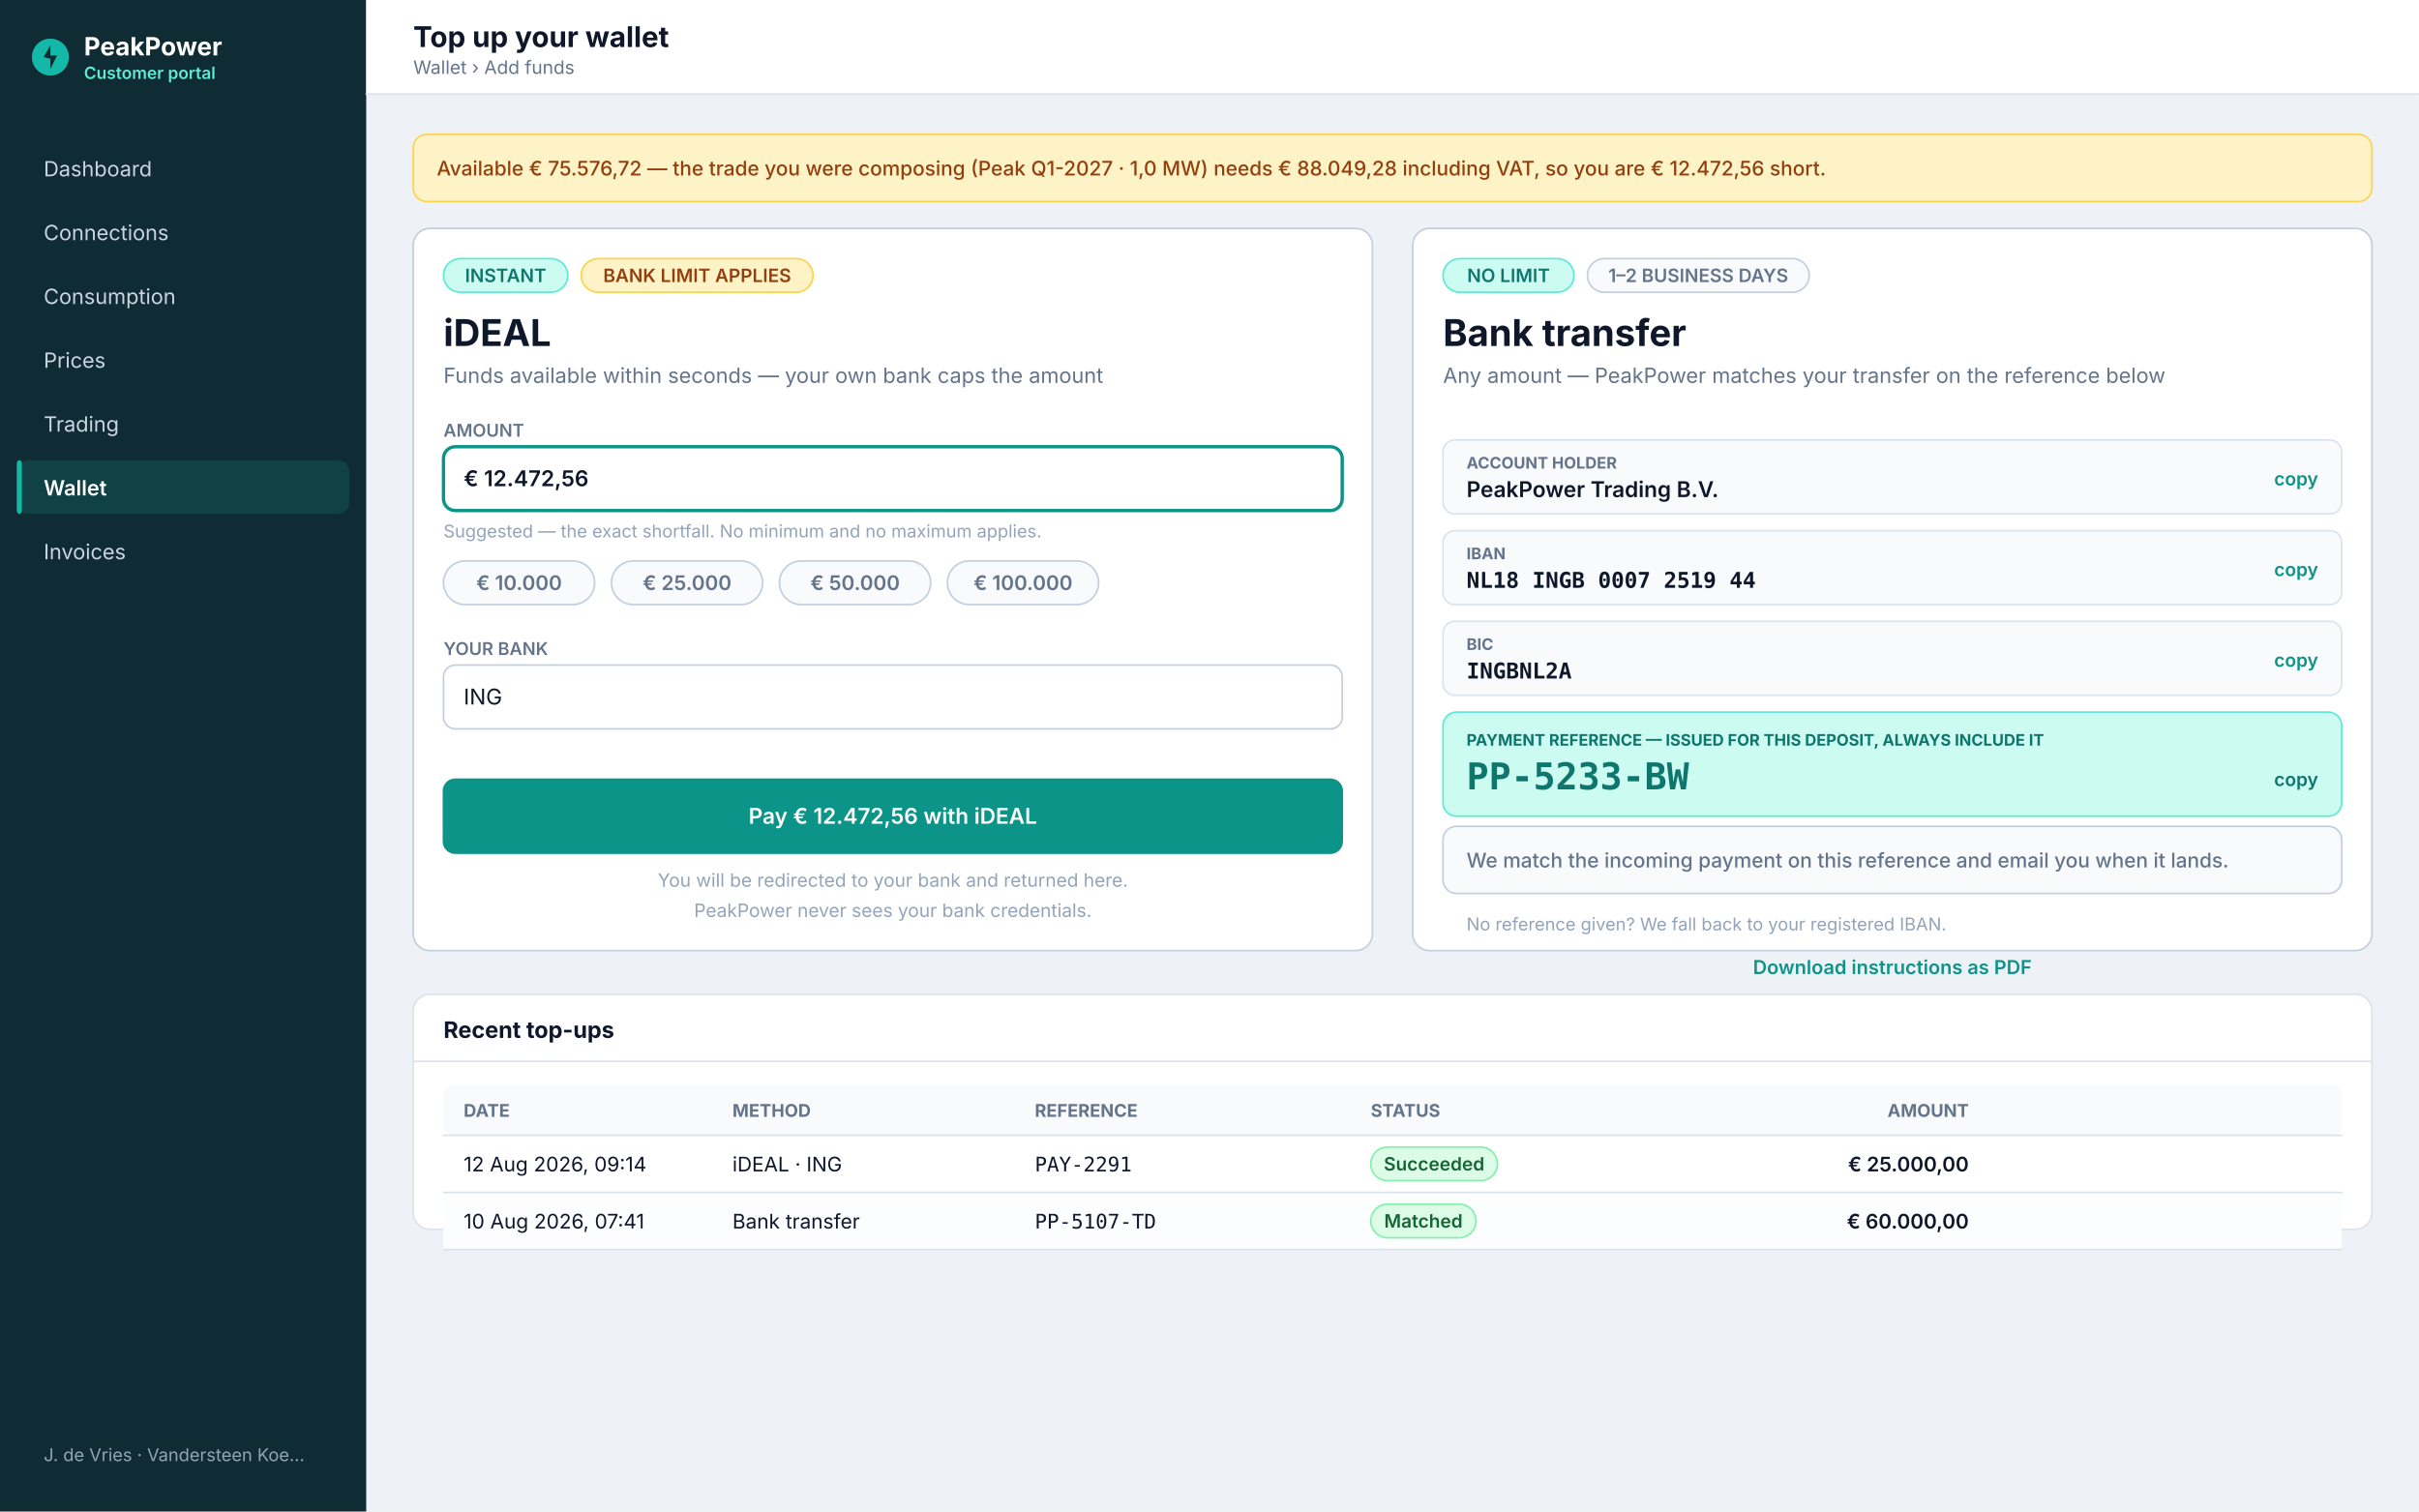
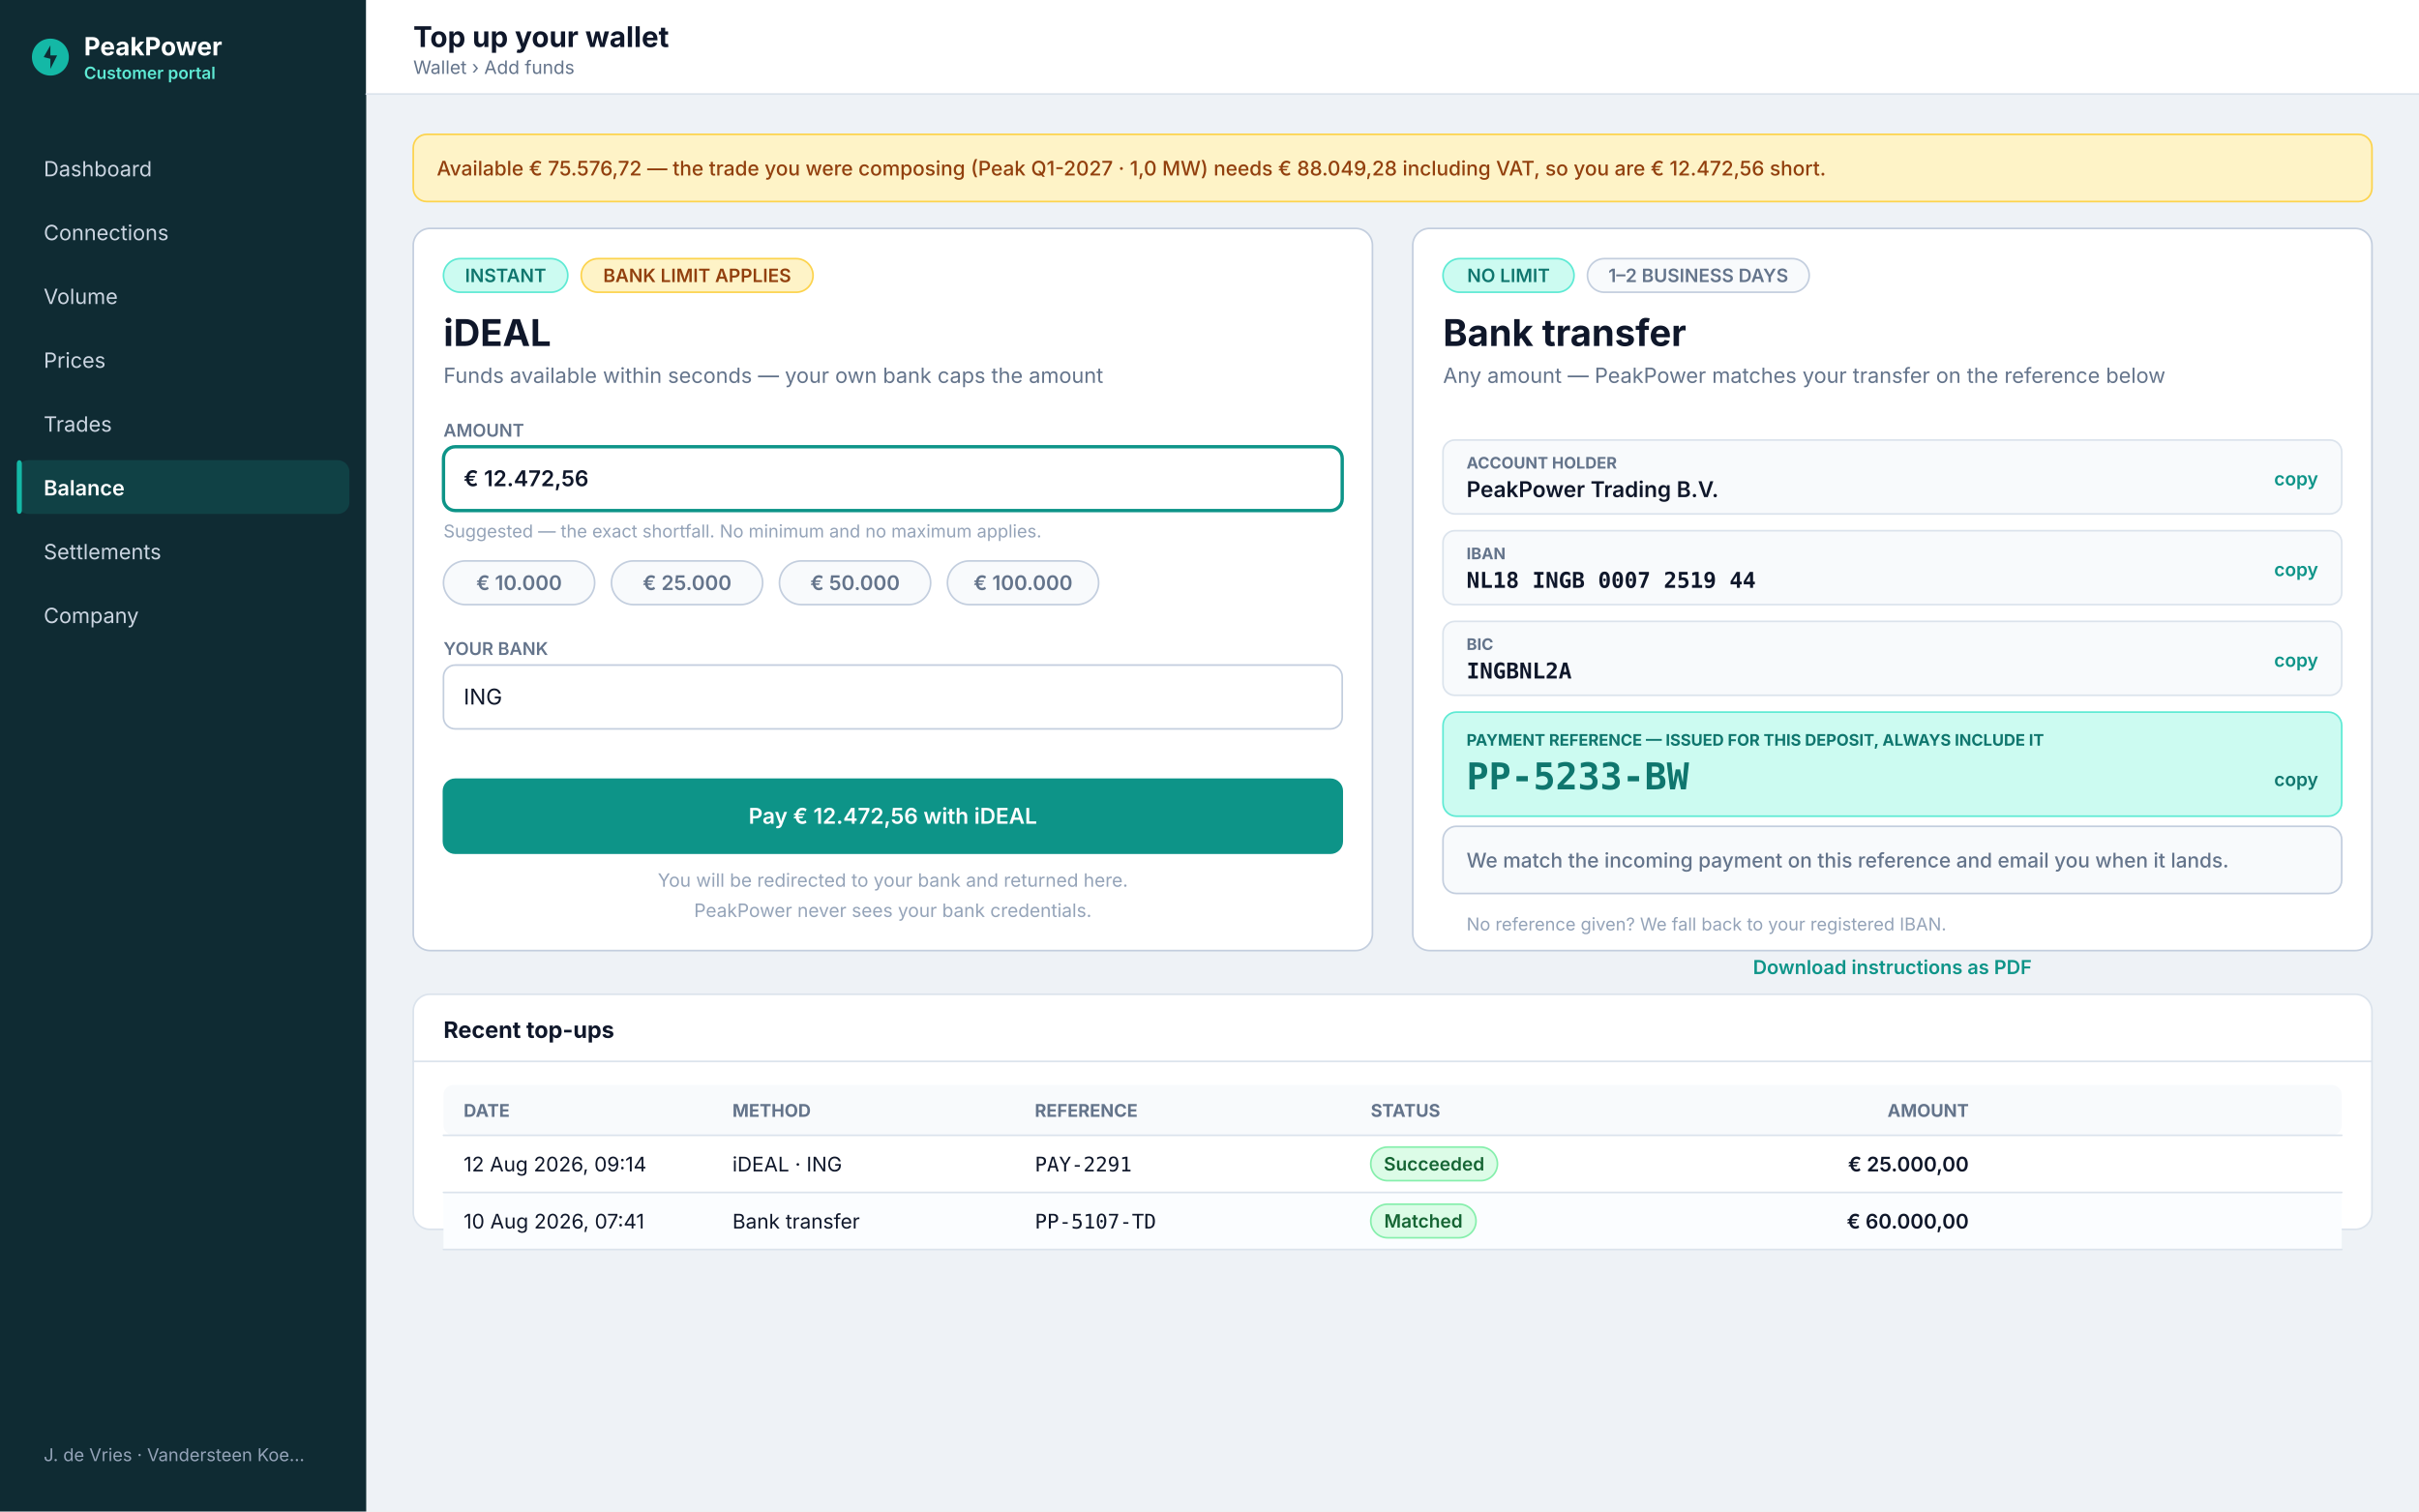
<svg xmlns="http://www.w3.org/2000/svg" viewBox="0 0 1440 900" width="1440" height="900" role="img" aria-label="Customer portal — wallet top-up">
  <rect x="0" y="0" width="1440" height="900" rx="0" fill="#eef2f6" stroke="none" />
  <rect x="0" y="0" width="218" height="900" rx="0" fill="#0f2b33" stroke="none" />
  <g>
    <circle cx="30" cy="34" r="11" fill="#14b8a6" stroke="none" stroke-width="1" />
    <path d="M 26 34 L 30 27 L 30 33 L 34 33 L 30 41 L 30 35 Z" fill="#0f2b33" stroke="none" stroke-width="2" stroke-linejoin="round" stroke-linecap="round" />
  </g>
  <text x="50" y="33" font-family="Inter, 'Segoe UI', -apple-system, BlinkMacSystemFont, 'Helvetica Neue', Arial, sans-serif" font-size="15" fill="#ffffff" font-weight="700" text-anchor="start">PeakPower</text>
  <text x="50" y="47" font-family="Inter, 'Segoe UI', -apple-system, BlinkMacSystemFont, 'Helvetica Neue', Arial, sans-serif" font-size="10" fill="#5eead4" font-weight="600" text-anchor="start">Customer portal</text>
  <text x="26" y="105" font-family="Inter, 'Segoe UI', -apple-system, BlinkMacSystemFont, 'Helvetica Neue', Arial, sans-serif" font-size="12.5" fill="#cbd5e1" font-weight="400" text-anchor="start">Dashboard</text>
  <text x="26" y="143" font-family="Inter, 'Segoe UI', -apple-system, BlinkMacSystemFont, 'Helvetica Neue', Arial, sans-serif" font-size="12.5" fill="#cbd5e1" font-weight="400" text-anchor="start">Connections</text>
-   <text x="26" y="181" font-family="Inter, 'Segoe UI', -apple-system, BlinkMacSystemFont, 'Helvetica Neue', Arial, sans-serif" font-size="12.5" fill="#cbd5e1" font-weight="400" text-anchor="start">Consumption</text>
+   <text x="26" y="181" font-family="Inter, 'Segoe UI', -apple-system, BlinkMacSystemFont, 'Helvetica Neue', Arial, sans-serif" font-size="12.5" fill="#cbd5e1" font-weight="400" text-anchor="start">Volume</text>
  <text x="26" y="219" font-family="Inter, 'Segoe UI', -apple-system, BlinkMacSystemFont, 'Helvetica Neue', Arial, sans-serif" font-size="12.5" fill="#cbd5e1" font-weight="400" text-anchor="start">Prices</text>
-   <text x="26" y="257" font-family="Inter, 'Segoe UI', -apple-system, BlinkMacSystemFont, 'Helvetica Neue', Arial, sans-serif" font-size="12.5" fill="#cbd5e1" font-weight="400" text-anchor="start">Trading</text>
+   <text x="26" y="257" font-family="Inter, 'Segoe UI', -apple-system, BlinkMacSystemFont, 'Helvetica Neue', Arial, sans-serif" font-size="12.5" fill="#cbd5e1" font-weight="400" text-anchor="start">Trades</text>
  <rect x="10" y="274" width="198" height="32" rx="7" fill="rgba(20,184,166,0.16)" stroke="none" />
  <rect x="10" y="274" width="3" height="32" rx="2" fill="#14b8a6" stroke="none" />
-   <text x="26" y="295" font-family="Inter, 'Segoe UI', -apple-system, BlinkMacSystemFont, 'Helvetica Neue', Arial, sans-serif" font-size="12.5" fill="#ffffff" font-weight="600" text-anchor="start">Wallet</text>
-   <text x="26" y="333" font-family="Inter, 'Segoe UI', -apple-system, BlinkMacSystemFont, 'Helvetica Neue', Arial, sans-serif" font-size="12.5" fill="#cbd5e1" font-weight="400" text-anchor="start">Invoices</text>
+   <text x="26" y="295" font-family="Inter, 'Segoe UI', -apple-system, BlinkMacSystemFont, 'Helvetica Neue', Arial, sans-serif" font-size="12.5" fill="#ffffff" font-weight="600" text-anchor="start">Balance</text>
+   <text x="26" y="333" font-family="Inter, 'Segoe UI', -apple-system, BlinkMacSystemFont, 'Helvetica Neue', Arial, sans-serif" font-size="12.5" fill="#cbd5e1" font-weight="400" text-anchor="start">Settlements</text>
+   <text x="26" y="371" font-family="Inter, 'Segoe UI', -apple-system, BlinkMacSystemFont, 'Helvetica Neue', Arial, sans-serif" font-size="12.5" fill="#cbd5e1" font-weight="400" text-anchor="start">Company</text>
  <text x="26" y="870" font-family="Inter, 'Segoe UI', -apple-system, BlinkMacSystemFont, 'Helvetica Neue', Arial, sans-serif" font-size="10.5" fill="#94a3b8" font-weight="400" text-anchor="start">J. de Vries · Vandersteen Koe…</text>
  <rect x="218" y="0" width="1222" height="56" rx="0" fill="#ffffff" stroke="none" />
  <line x1="218" y1="56" x2="1440" y2="56" stroke="#dbe3ec" stroke-width="1" stroke-linecap="round" />
  <text x="246" y="28" font-family="Inter, 'Segoe UI', -apple-system, BlinkMacSystemFont, 'Helvetica Neue', Arial, sans-serif" font-size="17" fill="#0f172a" font-weight="700" text-anchor="start">Top up your wallet</text>
  <text x="246" y="44" font-family="Inter, 'Segoe UI', -apple-system, BlinkMacSystemFont, 'Helvetica Neue', Arial, sans-serif" font-size="11" fill="#64748b" font-weight="400" text-anchor="start">Wallet › Add funds</text>
  <rect x="246" y="80" width="1166" height="40" rx="8" fill="#fef3c7" stroke="#fcd34d" stroke-width="1" />
  <text x="260" y="104.5" font-family="Inter, 'Segoe UI', -apple-system, BlinkMacSystemFont, 'Helvetica Neue', Arial, sans-serif" font-size="12" fill="#92400e" font-weight="500" text-anchor="start">Available € 75.576,72 — the trade you were composing (Peak Q1-2027 · 1,0 MW) needs € 88.049,28 including VAT, so you are € 12.472,56 short.</text>
  <rect x="246" y="136" width="571" height="430" rx="10" fill="#ffffff" stroke="#c3cede" stroke-width="1" />
  <rect x="264" y="154" width="74" height="20" rx="10" fill="#ccfbf1" stroke="#5eead4" stroke-width="1" />
  <text x="301" y="167.96" font-family="Inter, 'Segoe UI', -apple-system, BlinkMacSystemFont, 'Helvetica Neue', Arial, sans-serif" font-size="11" fill="#0f766e" font-weight="600" text-anchor="middle">INSTANT</text>
  <rect x="346" y="154" width="138" height="20" rx="10" fill="#fef3c7" stroke="#fcd34d" stroke-width="1" />
  <text x="415" y="167.96" font-family="Inter, 'Segoe UI', -apple-system, BlinkMacSystemFont, 'Helvetica Neue', Arial, sans-serif" font-size="11" fill="#92400e" font-weight="600" text-anchor="middle">BANK LIMIT APPLIES</text>
  <text x="264" y="206" font-family="Inter, 'Segoe UI', -apple-system, BlinkMacSystemFont, 'Helvetica Neue', Arial, sans-serif" font-size="22" fill="#0f172a" font-weight="700" text-anchor="start">iDEAL</text>
  <text x="264" y="228" font-family="Inter, 'Segoe UI', -apple-system, BlinkMacSystemFont, 'Helvetica Neue', Arial, sans-serif" font-size="12.5" fill="#64748b" font-weight="400" text-anchor="start">Funds available within seconds — your own bank caps the amount</text>
  <text x="264" y="260" font-family="Inter, 'Segoe UI', -apple-system, BlinkMacSystemFont, 'Helvetica Neue', Arial, sans-serif" font-size="10.5" fill="#64748b" font-weight="600" text-anchor="start">AMOUNT</text>
  <rect x="264" y="266" width="535" height="38" rx="7" fill="#ffffff" stroke="#0d9488" stroke-width="2" />
  <text x="276" y="289.5" font-family="Inter, 'Segoe UI', -apple-system, BlinkMacSystemFont, 'Helvetica Neue', Arial, sans-serif" font-size="13" fill="#0f172a" font-weight="600" text-anchor="start">€ 12.472,56</text>
  <text x="264" y="320" font-family="Inter, 'Segoe UI', -apple-system, BlinkMacSystemFont, 'Helvetica Neue', Arial, sans-serif" font-size="10.5" fill="#94a3b8" font-weight="400" text-anchor="start">Suggested — the exact shortfall. No minimum and no maximum applies.</text>
  <rect x="264" y="334" width="90" height="26" rx="13" fill="#f8fafc" stroke="#c3cede" stroke-width="1" />
  <text x="309" y="351.32" font-family="Inter, 'Segoe UI', -apple-system, BlinkMacSystemFont, 'Helvetica Neue', Arial, sans-serif" font-size="12" fill="#64748b" font-weight="600" text-anchor="middle">€ 10.000</text>
  <rect x="364" y="334" width="90" height="26" rx="13" fill="#f8fafc" stroke="#c3cede" stroke-width="1" />
  <text x="409" y="351.32" font-family="Inter, 'Segoe UI', -apple-system, BlinkMacSystemFont, 'Helvetica Neue', Arial, sans-serif" font-size="12" fill="#64748b" font-weight="600" text-anchor="middle">€ 25.000</text>
  <rect x="464" y="334" width="90" height="26" rx="13" fill="#f8fafc" stroke="#c3cede" stroke-width="1" />
  <text x="509" y="351.32" font-family="Inter, 'Segoe UI', -apple-system, BlinkMacSystemFont, 'Helvetica Neue', Arial, sans-serif" font-size="12" fill="#64748b" font-weight="600" text-anchor="middle">€ 50.000</text>
  <rect x="564" y="334" width="90" height="26" rx="13" fill="#f8fafc" stroke="#c3cede" stroke-width="1" />
  <text x="609" y="351.32" font-family="Inter, 'Segoe UI', -apple-system, BlinkMacSystemFont, 'Helvetica Neue', Arial, sans-serif" font-size="12" fill="#64748b" font-weight="600" text-anchor="middle">€ 100.000</text>
  <text x="264" y="390" font-family="Inter, 'Segoe UI', -apple-system, BlinkMacSystemFont, 'Helvetica Neue', Arial, sans-serif" font-size="10.5" fill="#64748b" font-weight="600" text-anchor="start">YOUR BANK</text>
  <rect x="264" y="396" width="535" height="38" rx="7" fill="#ffffff" stroke="#c3cede" stroke-width="1" />
  <text x="276" y="419.5" font-family="Inter, 'Segoe UI', -apple-system, BlinkMacSystemFont, 'Helvetica Neue', Arial, sans-serif" font-size="13" fill="#0f172a" font-weight="400" text-anchor="start">ING</text>
  <rect x="264" y="464" width="535" height="44" rx="7" fill="#0d9488" stroke="#0d9488" stroke-width="1" />
  <text x="531.5" y="490.5" font-family="Inter, 'Segoe UI', -apple-system, BlinkMacSystemFont, 'Helvetica Neue', Arial, sans-serif" font-size="13" fill="#ffffff" font-weight="600" text-anchor="middle">Pay € 12.472,56 with iDEAL</text>
  <text x="531.5" y="528" font-family="Inter, 'Segoe UI', -apple-system, BlinkMacSystemFont, 'Helvetica Neue', Arial, sans-serif" font-size="11" fill="#94a3b8" font-weight="400" text-anchor="middle">You will be redirected to your bank and returned here.</text>
  <text x="531.5" y="546" font-family="Inter, 'Segoe UI', -apple-system, BlinkMacSystemFont, 'Helvetica Neue', Arial, sans-serif" font-size="11" fill="#94a3b8" font-weight="400" text-anchor="middle">PeakPower never sees your bank credentials.</text>
  <rect x="841" y="136" width="571" height="430" rx="10" fill="#ffffff" stroke="#c3cede" stroke-width="1" />
  <rect x="859" y="154" width="78" height="20" rx="10" fill="#ccfbf1" stroke="#5eead4" stroke-width="1" />
  <text x="898" y="167.96" font-family="Inter, 'Segoe UI', -apple-system, BlinkMacSystemFont, 'Helvetica Neue', Arial, sans-serif" font-size="11" fill="#0f766e" font-weight="600" text-anchor="middle">NO LIMIT</text>
  <rect x="945" y="154" width="132" height="20" rx="10" fill="#f8fafc" stroke="#c3cede" stroke-width="1" />
  <text x="1011" y="167.96" font-family="Inter, 'Segoe UI', -apple-system, BlinkMacSystemFont, 'Helvetica Neue', Arial, sans-serif" font-size="11" fill="#64748b" font-weight="600" text-anchor="middle">1–2 BUSINESS DAYS</text>
  <text x="859" y="206" font-family="Inter, 'Segoe UI', -apple-system, BlinkMacSystemFont, 'Helvetica Neue', Arial, sans-serif" font-size="22" fill="#0f172a" font-weight="700" text-anchor="start">Bank transfer</text>
  <text x="859" y="228" font-family="Inter, 'Segoe UI', -apple-system, BlinkMacSystemFont, 'Helvetica Neue', Arial, sans-serif" font-size="12.5" fill="#64748b" font-weight="400" text-anchor="start">Any amount — PeakPower matches your transfer on the reference below</text>
  <rect x="859" y="262" width="535" height="44" rx="7" fill="#f8fafc" stroke="#dbe3ec" stroke-width="1" />
  <text x="873" y="279" font-family="Inter, 'Segoe UI', -apple-system, BlinkMacSystemFont, 'Helvetica Neue', Arial, sans-serif" font-size="9.5" fill="#64748b" font-weight="700" text-anchor="start">ACCOUNT HOLDER</text>
  <text x="873" y="296" font-family="Inter, 'Segoe UI', -apple-system, BlinkMacSystemFont, 'Helvetica Neue', Arial, sans-serif" font-size="13" fill="#0f172a" font-weight="600" text-anchor="start">PeakPower Trading B.V.</text>
  <text x="1380" y="289" font-family="Inter, 'Segoe UI', -apple-system, BlinkMacSystemFont, 'Helvetica Neue', Arial, sans-serif" font-size="11" fill="#0d9488" font-weight="600" text-anchor="end">copy</text>
  <rect x="859" y="316" width="535" height="44" rx="7" fill="#f8fafc" stroke="#dbe3ec" stroke-width="1" />
  <text x="873" y="333" font-family="Inter, 'Segoe UI', -apple-system, BlinkMacSystemFont, 'Helvetica Neue', Arial, sans-serif" font-size="9.5" fill="#64748b" font-weight="700" text-anchor="start">IBAN</text>
  <text x="873" y="350" font-family="'SF Mono', 'Cascadia Mono', Menlo, Consolas, monospace" font-size="13" fill="#0f172a" font-weight="600" text-anchor="start">NL18 INGB 0007 2519 44</text>
  <text x="1380" y="343" font-family="Inter, 'Segoe UI', -apple-system, BlinkMacSystemFont, 'Helvetica Neue', Arial, sans-serif" font-size="11" fill="#0d9488" font-weight="600" text-anchor="end">copy</text>
  <rect x="859" y="370" width="535" height="44" rx="7" fill="#f8fafc" stroke="#dbe3ec" stroke-width="1" />
  <text x="873" y="387" font-family="Inter, 'Segoe UI', -apple-system, BlinkMacSystemFont, 'Helvetica Neue', Arial, sans-serif" font-size="9.5" fill="#64748b" font-weight="700" text-anchor="start">BIC</text>
  <text x="873" y="404" font-family="'SF Mono', 'Cascadia Mono', Menlo, Consolas, monospace" font-size="13" fill="#0f172a" font-weight="600" text-anchor="start">INGBNL2A</text>
  <text x="1380" y="397" font-family="Inter, 'Segoe UI', -apple-system, BlinkMacSystemFont, 'Helvetica Neue', Arial, sans-serif" font-size="11" fill="#0d9488" font-weight="600" text-anchor="end">copy</text>
  <rect x="859" y="424" width="535" height="62" rx="8" fill="#ccfbf1" stroke="#5eead4" stroke-width="1" />
  <text x="873" y="444" font-family="Inter, 'Segoe UI', -apple-system, BlinkMacSystemFont, 'Helvetica Neue', Arial, sans-serif" font-size="9.5" fill="#0f766e" font-weight="700" text-anchor="start">PAYMENT REFERENCE — ISSUED FOR THIS DEPOSIT, ALWAYS INCLUDE IT</text>
  <text x="873" y="470" font-family="'SF Mono', 'Cascadia Mono', Menlo, Consolas, monospace" font-size="22" fill="#0f766e" font-weight="700" text-anchor="start">PP-5233-BW</text>
  <text x="1380" y="468" font-family="Inter, 'Segoe UI', -apple-system, BlinkMacSystemFont, 'Helvetica Neue', Arial, sans-serif" font-size="11" fill="#0f766e" font-weight="600" text-anchor="end">copy</text>
  <rect x="859" y="492" width="535" height="40" rx="8" fill="#f8fafc" stroke="#c3cede" stroke-width="1" />
  <text x="873" y="516.5" font-family="Inter, 'Segoe UI', -apple-system, BlinkMacSystemFont, 'Helvetica Neue', Arial, sans-serif" font-size="12" fill="#64748b" font-weight="500" text-anchor="start">We match the incoming payment on this reference and email you when it lands.</text>
  <text x="873" y="554" font-family="Inter, 'Segoe UI', -apple-system, BlinkMacSystemFont, 'Helvetica Neue', Arial, sans-serif" font-size="10.5" fill="#94a3b8" font-weight="400" text-anchor="start">No reference given? We fall back to your registered IBAN.</text>
  <text x="1126.5" y="580" font-family="Inter, 'Segoe UI', -apple-system, BlinkMacSystemFont, 'Helvetica Neue', Arial, sans-serif" font-size="11.5" fill="#0d9488" font-weight="600" text-anchor="middle">Download instructions as PDF</text>
  <rect x="246" y="592" width="1166" height="140" rx="10" fill="#ffffff" stroke="#dbe3ec" stroke-width="1" />
  <text x="264" y="618" font-family="Inter, 'Segoe UI', -apple-system, BlinkMacSystemFont, 'Helvetica Neue', Arial, sans-serif" font-size="13.5" fill="#0f172a" font-weight="700" text-anchor="start">Recent top-ups</text>
  <line x1="246" y1="632" x2="1412" y2="632" stroke="#dbe3ec" stroke-width="1" stroke-linecap="round" />
  <rect x="264" y="646" width="1130" height="30" rx="6" fill="#f8fafc" stroke="none" />
  <text x="276" y="665" font-family="Inter, 'Segoe UI', -apple-system, BlinkMacSystemFont, 'Helvetica Neue', Arial, sans-serif" font-size="10.5" fill="#64748b" font-weight="700" text-anchor="start">DATE</text>
  <text x="436" y="665" font-family="Inter, 'Segoe UI', -apple-system, BlinkMacSystemFont, 'Helvetica Neue', Arial, sans-serif" font-size="10.5" fill="#64748b" font-weight="700" text-anchor="start">METHOD</text>
  <text x="616" y="665" font-family="Inter, 'Segoe UI', -apple-system, BlinkMacSystemFont, 'Helvetica Neue', Arial, sans-serif" font-size="10.5" fill="#64748b" font-weight="700" text-anchor="start">REFERENCE</text>
  <text x="816" y="665" font-family="Inter, 'Segoe UI', -apple-system, BlinkMacSystemFont, 'Helvetica Neue', Arial, sans-serif" font-size="10.5" fill="#64748b" font-weight="700" text-anchor="start">STATUS</text>
  <text x="1172" y="665" font-family="Inter, 'Segoe UI', -apple-system, BlinkMacSystemFont, 'Helvetica Neue', Arial, sans-serif" font-size="10.5" fill="#64748b" font-weight="700" text-anchor="end">AMOUNT</text>
  <line x1="264" y1="676" x2="1394" y2="676" stroke="#dbe3ec" stroke-width="1" stroke-linecap="round" />
  <text x="276" y="697.5" font-family="Inter, 'Segoe UI', -apple-system, BlinkMacSystemFont, 'Helvetica Neue', Arial, sans-serif" font-size="12" fill="#0f172a" font-weight="400" text-anchor="start">12 Aug 2026, 09:14</text>
  <text x="436" y="697.5" font-family="Inter, 'Segoe UI', -apple-system, BlinkMacSystemFont, 'Helvetica Neue', Arial, sans-serif" font-size="12" fill="#0f172a" font-weight="400" text-anchor="start">iDEAL · ING</text>
  <text x="616" y="697.5" font-family="'SF Mono', 'Cascadia Mono', Menlo, Consolas, monospace" font-size="12" fill="#0f172a" font-weight="400" text-anchor="start">PAY-2291</text>
  <rect x="816" y="683" width="75.42" height="20" rx="10" fill="#dcfce7" stroke="#86efac" stroke-width="1" />
  <text x="853.71" y="696.96" font-family="Inter, 'Segoe UI', -apple-system, BlinkMacSystemFont, 'Helvetica Neue', Arial, sans-serif" font-size="11" fill="#166534" font-weight="600" text-anchor="middle">Succeeded</text>
  <text x="1172" y="697.5" font-family="Inter, 'Segoe UI', -apple-system, BlinkMacSystemFont, 'Helvetica Neue', Arial, sans-serif" font-size="12" fill="#0f172a" font-weight="600" text-anchor="end">€ 25.000,00</text>
  <rect x="264" y="710" width="1130" height="34" rx="0" fill="#fbfdff" stroke="none" />
  <line x1="264" y1="710" x2="1394" y2="710" stroke="#dbe3ec" stroke-width="1" stroke-linecap="round" />
  <text x="276" y="731.5" font-family="Inter, 'Segoe UI', -apple-system, BlinkMacSystemFont, 'Helvetica Neue', Arial, sans-serif" font-size="12" fill="#0f172a" font-weight="400" text-anchor="start">10 Aug 2026, 07:41</text>
  <text x="436" y="731.5" font-family="Inter, 'Segoe UI', -apple-system, BlinkMacSystemFont, 'Helvetica Neue', Arial, sans-serif" font-size="12" fill="#0f172a" font-weight="400" text-anchor="start">Bank transfer</text>
  <text x="616" y="731.5" font-family="'SF Mono', 'Cascadia Mono', Menlo, Consolas, monospace" font-size="12" fill="#0f172a" font-weight="400" text-anchor="start">PP-5107-TD</text>
  <rect x="816" y="717" width="62.66" height="20" rx="10" fill="#dcfce7" stroke="#86efac" stroke-width="1" />
  <text x="847.33" y="730.96" font-family="Inter, 'Segoe UI', -apple-system, BlinkMacSystemFont, 'Helvetica Neue', Arial, sans-serif" font-size="11" fill="#166534" font-weight="600" text-anchor="middle">Matched</text>
  <text x="1172" y="731.5" font-family="Inter, 'Segoe UI', -apple-system, BlinkMacSystemFont, 'Helvetica Neue', Arial, sans-serif" font-size="12" fill="#0f172a" font-weight="600" text-anchor="end">€ 60.000,00</text>
  <line x1="264" y1="744" x2="1394" y2="744" stroke="#dbe3ec" stroke-width="1" stroke-linecap="round" />
</svg>
